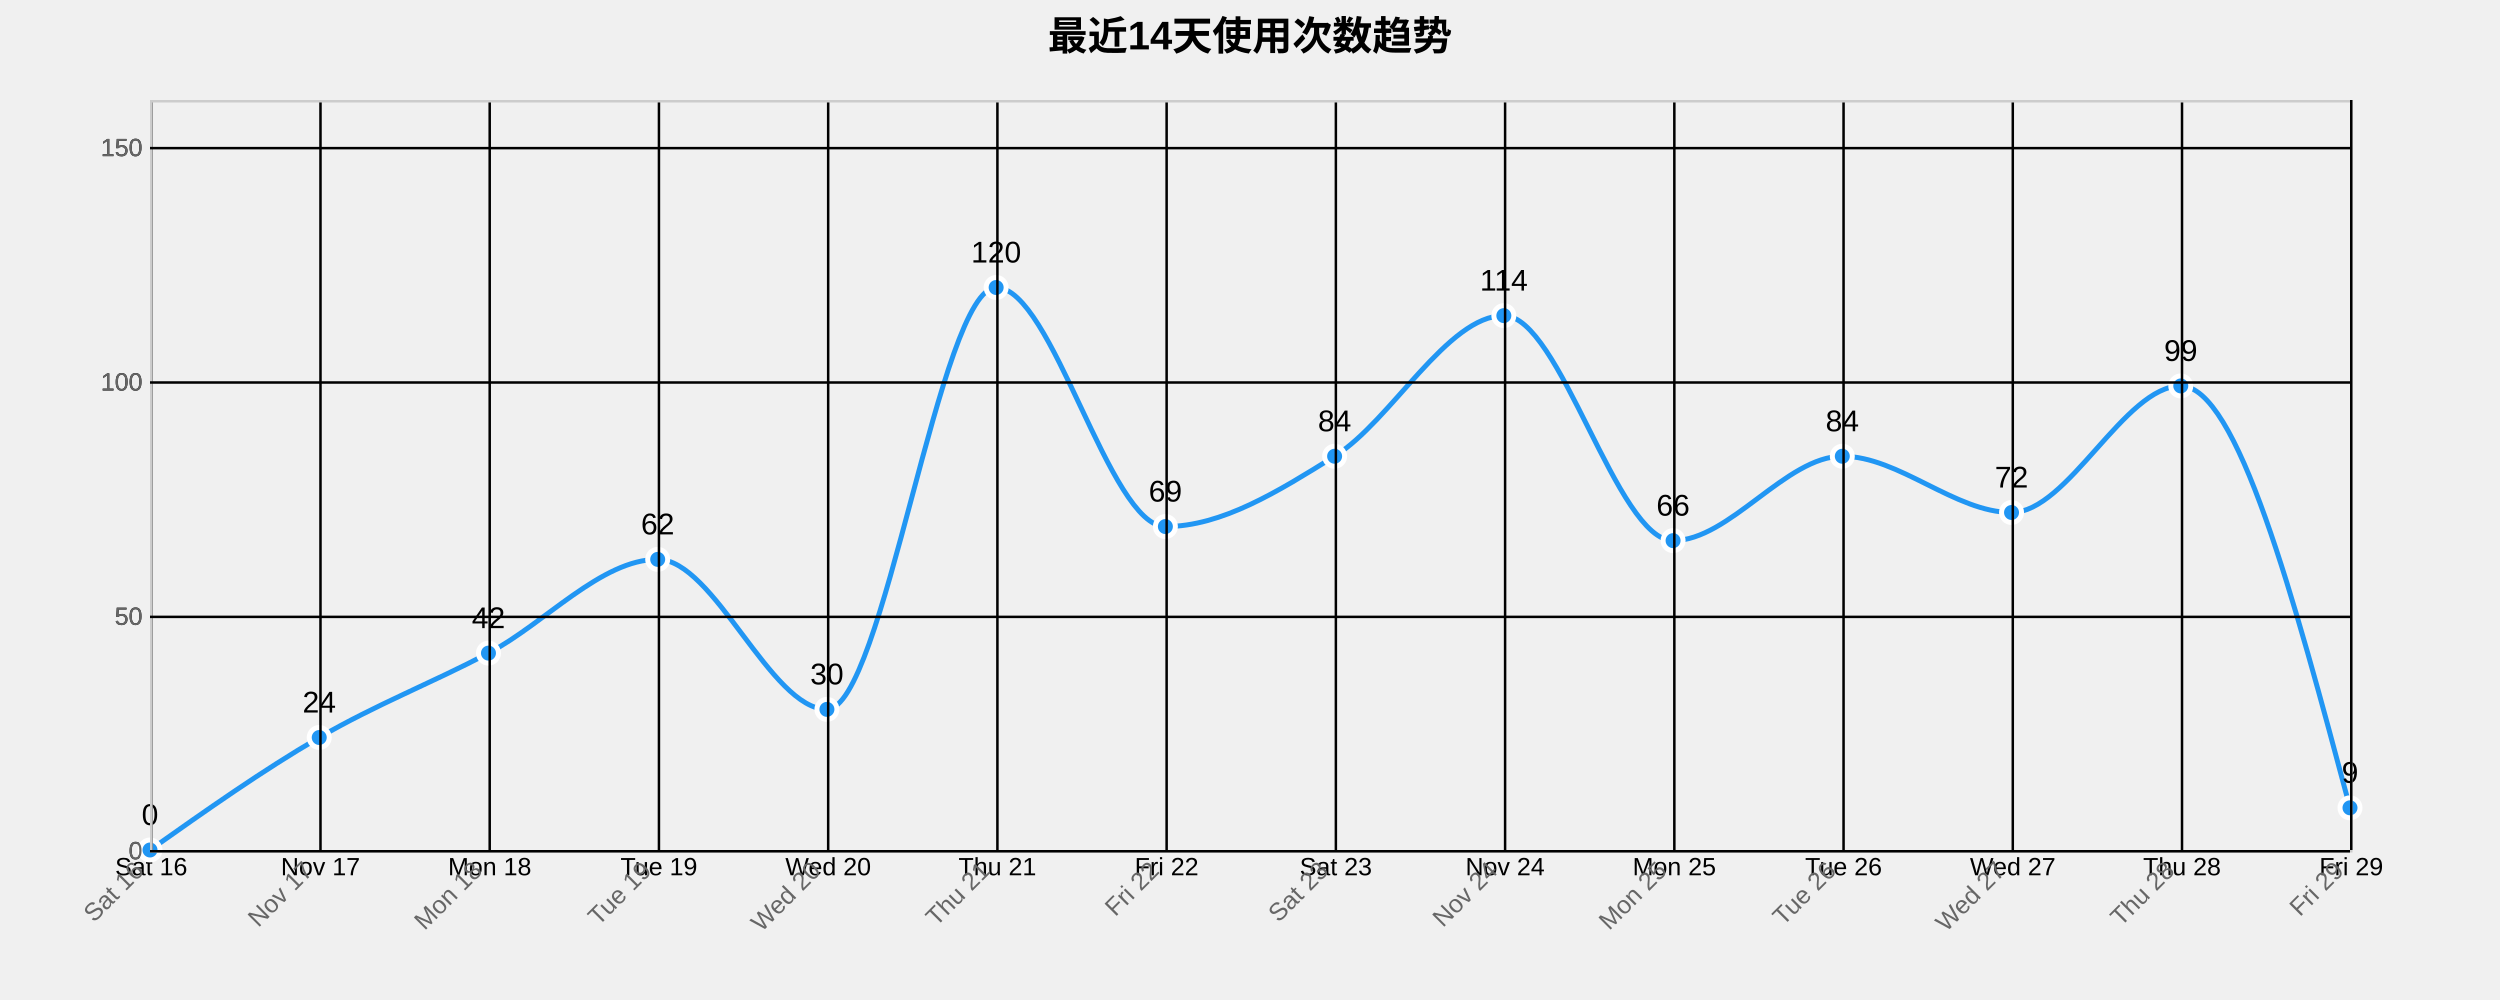
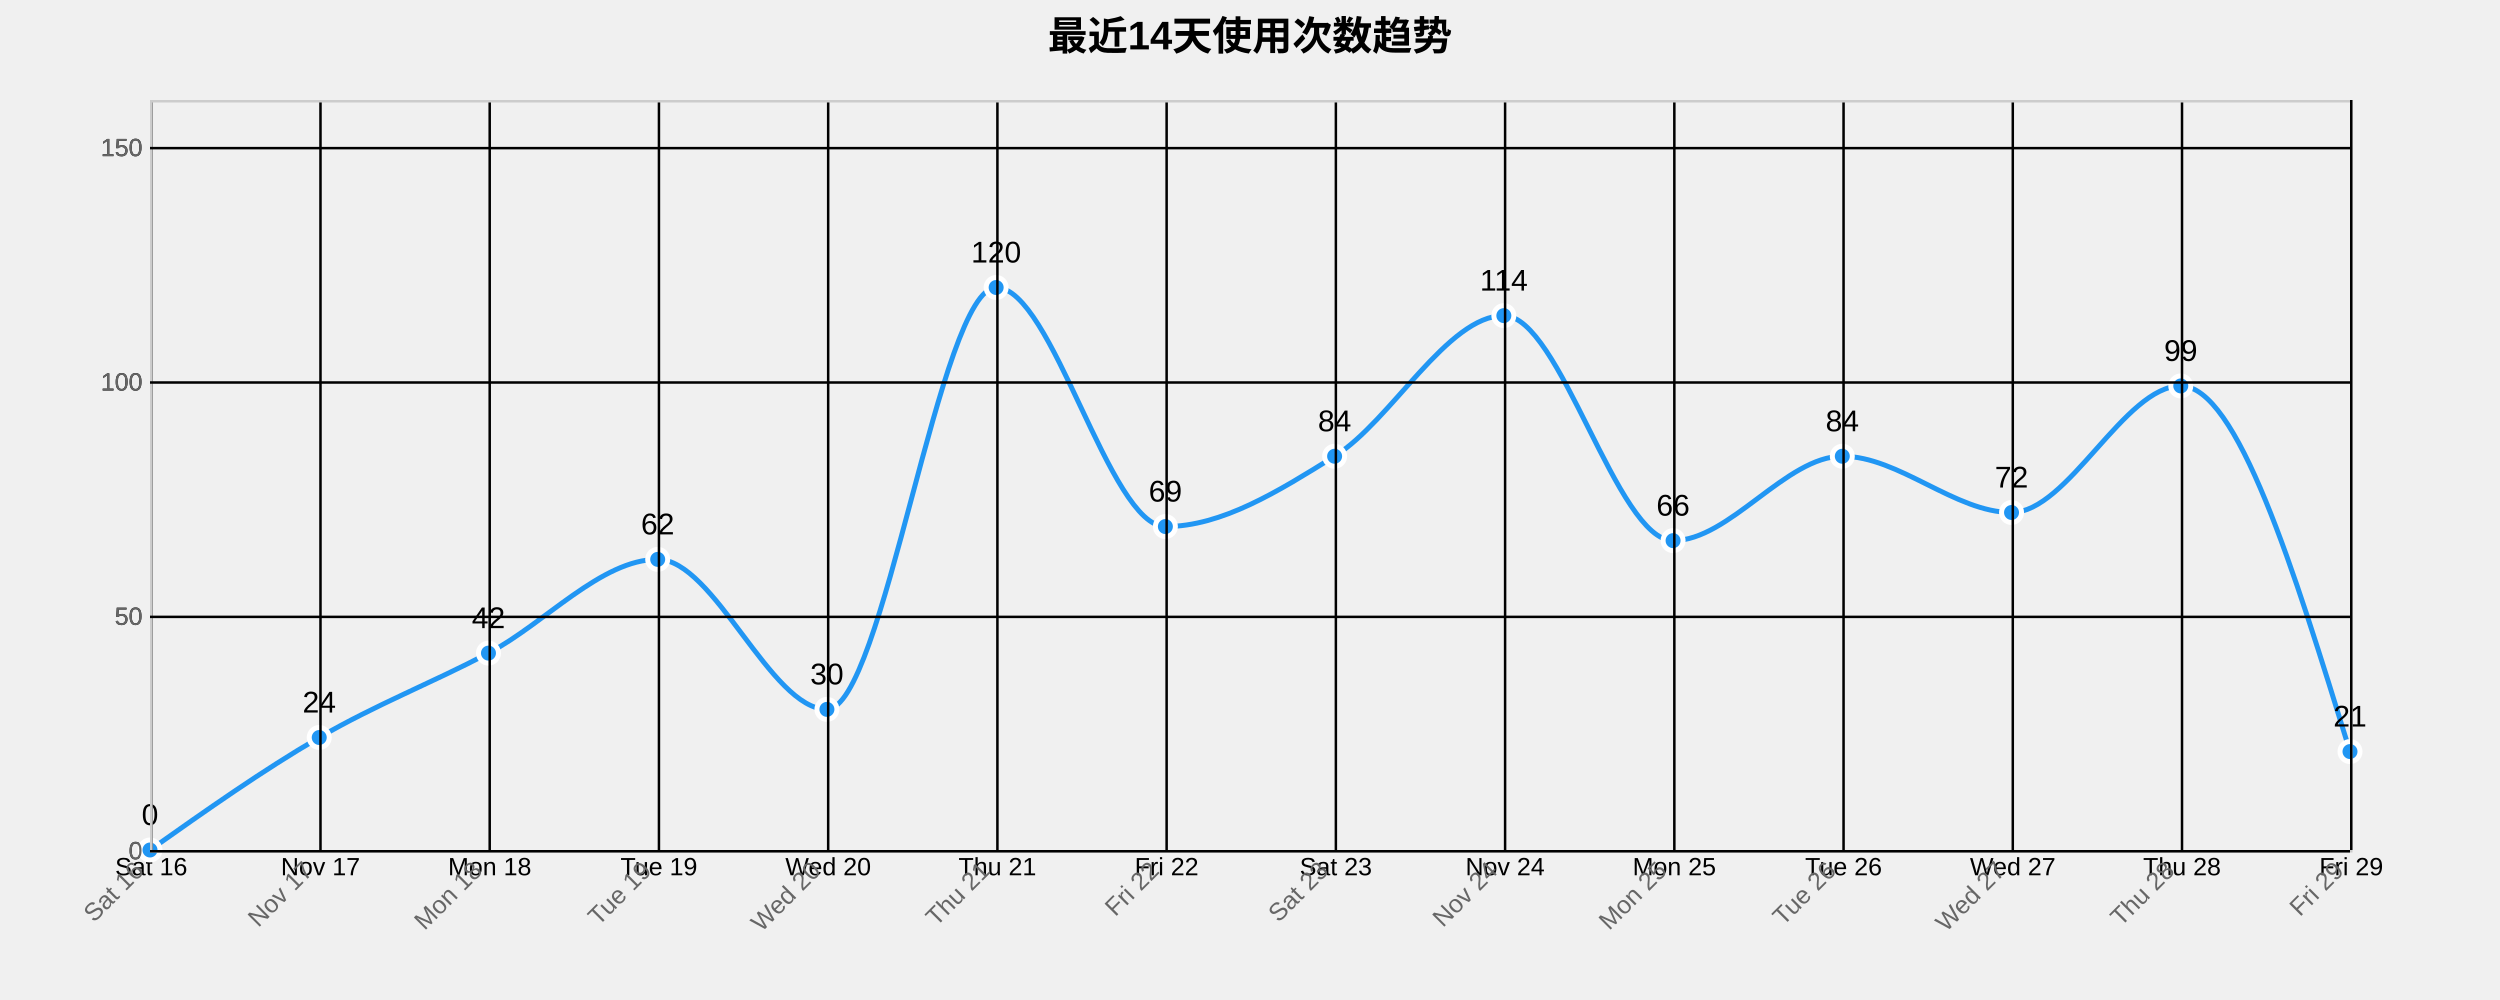
<svg xmlns="http://www.w3.org/2000/svg" width="1000" height="400">
  <g transform="translate(60,40)">
    <text x="440" y="-20" text-anchor="middle" style="font-size: 16px; font-weight: bold;">最近14天使用次数趋势</text>
    <g class="grid" transform="translate(0,300)" fill="none" font-size="10" font-family="sans-serif" text-anchor="middle">
      <path class="domain" stroke="currentColor" d="M0.5,-300V0.5H880.5V-300" />
      <g class="tick" opacity="1" transform="translate(0.5,0)">
        <line stroke="currentColor" y2="-300" />
        <text fill="currentColor" y="3" dy="0.71em">Sat 16</text>
      </g>
      <g class="tick" opacity="1" transform="translate(68.19231,0)">
        <line stroke="currentColor" y2="-300" />
        <text fill="currentColor" y="3" dy="0.71em">Nov 17</text>
      </g>
      <g class="tick" opacity="1" transform="translate(135.8846,0)">
        <line stroke="currentColor" y2="-300" />
        <text fill="currentColor" y="3" dy="0.71em">Mon 18</text>
      </g>
      <g class="tick" opacity="1" transform="translate(203.5769,0)">
        <line stroke="currentColor" y2="-300" />
        <text fill="currentColor" y="3" dy="0.71em">Tue 19</text>
      </g>
      <g class="tick" opacity="1" transform="translate(271.2692,0)">
        <line stroke="currentColor" y2="-300" />
        <text fill="currentColor" y="3" dy="0.71em">Wed 20</text>
      </g>
      <g class="tick" opacity="1" transform="translate(338.9615,0)">
        <line stroke="currentColor" y2="-300" />
        <text fill="currentColor" y="3" dy="0.71em">Thu 21</text>
      </g>
      <g class="tick" opacity="1" transform="translate(406.6538,0)">
        <line stroke="currentColor" y2="-300" />
        <text fill="currentColor" y="3" dy="0.71em">Fri 22</text>
      </g>
      <g class="tick" opacity="1" transform="translate(474.3462,0)">
        <line stroke="currentColor" y2="-300" />
        <text fill="currentColor" y="3" dy="0.71em">Sat 23</text>
      </g>
      <g class="tick" opacity="1" transform="translate(542.0385,0)">
        <line stroke="currentColor" y2="-300" />
        <text fill="currentColor" y="3" dy="0.71em">Nov 24</text>
      </g>
      <g class="tick" opacity="1" transform="translate(609.7308,0)">
        <line stroke="currentColor" y2="-300" />
        <text fill="currentColor" y="3" dy="0.71em">Mon 25</text>
      </g>
      <g class="tick" opacity="1" transform="translate(677.4231,0)">
        <line stroke="currentColor" y2="-300" />
        <text fill="currentColor" y="3" dy="0.71em">Tue 26</text>
      </g>
      <g class="tick" opacity="1" transform="translate(745.1154,0)">
        <line stroke="currentColor" y2="-300" />
        <text fill="currentColor" y="3" dy="0.71em">Wed 27</text>
      </g>
      <g class="tick" opacity="1" transform="translate(812.8077,0)">
        <line stroke="currentColor" y2="-300" />
        <text fill="currentColor" y="3" dy="0.71em">Thu 28</text>
      </g>
      <g class="tick" opacity="1" transform="translate(880.5,0)">
        <line stroke="currentColor" y2="-300" />
        <text fill="currentColor" y="3" dy="0.71em">Fri 29</text>
      </g>
    </g>
    <g class="grid" fill="none" font-size="10" font-family="sans-serif" text-anchor="end">
      <path class="domain" stroke="currentColor" d="M880,300.5H0.5V0.5H880" />
      <g class="tick" opacity="1" transform="translate(0,300.5)">
        <line stroke="currentColor" x2="880" />
        <text fill="currentColor" x="-3" dy="0.32em">0</text>
      </g>
      <g class="tick" opacity="1" transform="translate(0,206.75)">
        <line stroke="currentColor" x2="880" />
        <text fill="currentColor" x="-3" dy="0.32em">50</text>
      </g>
      <g class="tick" opacity="1" transform="translate(0,113)">
        <line stroke="currentColor" x2="880" />
        <text fill="currentColor" x="-3" dy="0.32em">100</text>
      </g>
      <g class="tick" opacity="1" transform="translate(0,19.25)">
        <line stroke="currentColor" x2="880" />
        <text fill="currentColor" x="-3" dy="0.32em">150</text>
      </g>
    </g>
-     <path class="area" d="M0,300C22.564,284.063,45.128,268.125,67.692,255C90.256,241.875,112.821,233.125,135.385,221.25C157.949,209.375,180.513,183.75,203.077,183.75C225.641,183.75,248.205,243.75,270.769,243.75C293.333,243.75,315.897,75,338.462,75C361.026,75,383.59,170.625,406.154,170.625C428.718,170.625,451.282,156.562,473.846,142.5C496.41,128.438,518.974,86.25,541.538,86.25C564.103,86.25,586.667,176.25,609.231,176.25C631.795,176.25,654.359,142.5,676.923,142.5C699.487,142.5,722.051,165,744.615,165C767.179,165,789.744,114.375,812.308,114.375C834.872,114.375,857.436,198.75,880,283.125L880,300C857.436,300,834.872,300,812.308,300C789.744,300,767.179,300,744.615,300C722.051,300,699.487,300,676.923,300C654.359,300,631.795,300,609.231,300C586.667,300,564.103,300,541.538,300C518.974,300,496.41,300,473.846,300C451.282,300,428.718,300,406.154,300C383.59,300,361.026,300,338.462,300C315.897,300,293.333,300,270.769,300C248.205,300,225.641,300,203.077,300C180.513,300,157.949,300,135.385,300C112.821,300,90.256,300,67.692,300C45.128,300,22.564,300,0,300Z" style="fill: url(#area-gradient); opacity: 0.3;" />
-     <path class="line" d="M0,300C22.564,284.063,45.128,268.125,67.692,255C90.256,241.875,112.821,233.125,135.385,221.25C157.949,209.375,180.513,183.75,203.077,183.75C225.641,183.75,248.205,243.75,270.769,243.75C293.333,243.75,315.897,75,338.462,75C361.026,75,383.59,170.625,406.154,170.625C428.718,170.625,451.282,156.562,473.846,142.5C496.41,128.438,518.974,86.25,541.538,86.25C564.103,86.25,586.667,176.25,609.231,176.25C631.795,176.25,654.359,142.5,676.923,142.5C699.487,142.5,722.051,165,744.615,165C767.179,165,789.744,114.375,812.308,114.375C834.872,114.375,857.436,198.75,880,283.125" style="fill: none; stroke: #2196F3; stroke-width: 2px;" />
+     <path class="area" d="M0,300C22.564,284.063,45.128,268.125,67.692,255C90.256,241.875,112.821,233.125,135.385,221.25C157.949,209.375,180.513,183.75,203.077,183.75C225.641,183.75,248.205,243.75,270.769,243.75C293.333,243.75,315.897,75,338.462,75C361.026,75,383.59,170.625,406.154,170.625C428.718,170.625,451.282,156.562,473.846,142.5C496.41,128.438,518.974,86.25,541.538,86.25C564.103,86.25,586.667,176.25,609.231,176.25C631.795,176.25,654.359,142.5,676.923,142.5C699.487,142.5,722.051,165,744.615,165C767.179,165,789.744,114.375,812.308,114.375C834.872,114.375,857.436,187.5,880,260.625L880,300C857.436,300,834.872,300,812.308,300C789.744,300,767.179,300,744.615,300C722.051,300,699.487,300,676.923,300C654.359,300,631.795,300,609.231,300C586.667,300,564.103,300,541.538,300C518.974,300,496.41,300,473.846,300C451.282,300,428.718,300,406.154,300C383.59,300,361.026,300,338.462,300C315.897,300,293.333,300,270.769,300C248.205,300,225.641,300,203.077,300C180.513,300,157.949,300,135.385,300C112.821,300,90.256,300,67.692,300C45.128,300,22.564,300,0,300Z" style="fill: url(#area-gradient); opacity: 0.3;" />
+     <path class="line" d="M0,300C22.564,284.063,45.128,268.125,67.692,255C90.256,241.875,112.821,233.125,135.385,221.25C157.949,209.375,180.513,183.75,203.077,183.75C225.641,183.75,248.205,243.75,270.769,243.75C293.333,243.75,315.897,75,338.462,75C361.026,75,383.59,170.625,406.154,170.625C428.718,170.625,451.282,156.562,473.846,142.5C496.41,128.438,518.974,86.25,541.538,86.25C564.103,86.25,586.667,176.25,609.231,176.25C631.795,176.25,654.359,142.5,676.923,142.5C699.487,142.5,722.051,165,744.615,165C767.179,165,789.744,114.375,812.308,114.375C834.872,114.375,857.436,187.5,880,260.625" style="fill: none; stroke: #2196F3; stroke-width: 2px;" />
    <circle class="dot" cx="0" cy="300" r="4" style="fill: #2196F3; stroke: #fff; stroke-width: 2px;" />
    <circle class="dot" cx="67.692" cy="255" r="4" style="fill: #2196F3; stroke: #fff; stroke-width: 2px;" />
    <circle class="dot" cx="135.385" cy="221.25" r="4" style="fill: #2196F3; stroke: #fff; stroke-width: 2px;" />
    <circle class="dot" cx="203.077" cy="183.75" r="4" style="fill: #2196F3; stroke: #fff; stroke-width: 2px;" />
    <circle class="dot" cx="270.769" cy="243.75" r="4" style="fill: #2196F3; stroke: #fff; stroke-width: 2px;" />
    <circle class="dot" cx="338.462" cy="75" r="4" style="fill: #2196F3; stroke: #fff; stroke-width: 2px;" />
    <circle class="dot" cx="406.154" cy="170.625" r="4" style="fill: #2196F3; stroke: #fff; stroke-width: 2px;" />
    <circle class="dot" cx="473.846" cy="142.5" r="4" style="fill: #2196F3; stroke: #fff; stroke-width: 2px;" />
    <circle class="dot" cx="541.538" cy="86.25" r="4" style="fill: #2196F3; stroke: #fff; stroke-width: 2px;" />
    <circle class="dot" cx="609.231" cy="176.25" r="4" style="fill: #2196F3; stroke: #fff; stroke-width: 2px;" />
    <circle class="dot" cx="676.923" cy="142.5" r="4" style="fill: #2196F3; stroke: #fff; stroke-width: 2px;" />
    <circle class="dot" cx="744.615" cy="165" r="4" style="fill: #2196F3; stroke: #fff; stroke-width: 2px;" />
    <circle class="dot" cx="812.308" cy="114.375" r="4" style="fill: #2196F3; stroke: #fff; stroke-width: 2px;" />
-     <circle class="dot" cx="880" cy="283.125" r="4" style="fill: #2196F3; stroke: #fff; stroke-width: 2px;" />
+     <circle class="dot" cx="880" cy="260.625" r="4" style="fill: #2196F3; stroke: #fff; stroke-width: 2px;" />
    <text class="label" x="0" y="290" text-anchor="middle" style="font-size: 12px;">0</text>
    <text class="label" x="67.692" y="245" text-anchor="middle" style="font-size: 12px;">24</text>
    <text class="label" x="135.385" y="211.25" text-anchor="middle" style="font-size: 12px;">42</text>
    <text class="label" x="203.077" y="173.75" text-anchor="middle" style="font-size: 12px;">62</text>
    <text class="label" x="270.769" y="233.75" text-anchor="middle" style="font-size: 12px;">30</text>
    <text class="label" x="338.462" y="65" text-anchor="middle" style="font-size: 12px;">120</text>
    <text class="label" x="406.154" y="160.625" text-anchor="middle" style="font-size: 12px;">69</text>
    <text class="label" x="473.846" y="132.5" text-anchor="middle" style="font-size: 12px;">84</text>
    <text class="label" x="541.538" y="76.25" text-anchor="middle" style="font-size: 12px;">114</text>
    <text class="label" x="609.231" y="166.25" text-anchor="middle" style="font-size: 12px;">66</text>
    <text class="label" x="676.923" y="132.5" text-anchor="middle" style="font-size: 12px;">84</text>
    <text class="label" x="744.615" y="155" text-anchor="middle" style="font-size: 12px;">72</text>
    <text class="label" x="812.308" y="104.375" text-anchor="middle" style="font-size: 12px;">99</text>
-     <text class="label" x="880" y="273.125" text-anchor="middle" style="font-size: 12px;">9</text>
+     <text class="label" x="880" y="250.625" text-anchor="middle" style="font-size: 12px;">21</text>
    <g class="x-axis" transform="translate(0,300)" fill="none" font-size="10" font-family="sans-serif" text-anchor="middle">
      <path class="domain" stroke="currentColor" d="M0.5,-300V0.5H880.5V-300" />
      <g class="tick" opacity="1" transform="translate(0.5,0)">
        <line stroke="currentColor" y2="-300" />
        <text fill="currentColor" y="3" dy=".15em" style="text-anchor: end;" dx="-.8em" transform="rotate(-45)">Sat 16</text>
      </g>
      <g class="tick" opacity="1" transform="translate(68.19231,0)">
        <line stroke="currentColor" y2="-300" />
        <text fill="currentColor" y="3" dy=".15em" style="text-anchor: end;" dx="-.8em" transform="rotate(-45)">Nov 17</text>
      </g>
      <g class="tick" opacity="1" transform="translate(135.8846,0)">
        <line stroke="currentColor" y2="-300" />
        <text fill="currentColor" y="3" dy=".15em" style="text-anchor: end;" dx="-.8em" transform="rotate(-45)">Mon 18</text>
      </g>
      <g class="tick" opacity="1" transform="translate(203.5769,0)">
        <line stroke="currentColor" y2="-300" />
        <text fill="currentColor" y="3" dy=".15em" style="text-anchor: end;" dx="-.8em" transform="rotate(-45)">Tue 19</text>
      </g>
      <g class="tick" opacity="1" transform="translate(271.2692,0)">
        <line stroke="currentColor" y2="-300" />
        <text fill="currentColor" y="3" dy=".15em" style="text-anchor: end;" dx="-.8em" transform="rotate(-45)">Wed 20</text>
      </g>
      <g class="tick" opacity="1" transform="translate(338.9615,0)">
        <line stroke="currentColor" y2="-300" />
        <text fill="currentColor" y="3" dy=".15em" style="text-anchor: end;" dx="-.8em" transform="rotate(-45)">Thu 21</text>
      </g>
      <g class="tick" opacity="1" transform="translate(406.6538,0)">
        <line stroke="currentColor" y2="-300" />
        <text fill="currentColor" y="3" dy=".15em" style="text-anchor: end;" dx="-.8em" transform="rotate(-45)">Fri 22</text>
      </g>
      <g class="tick" opacity="1" transform="translate(474.3462,0)">
        <line stroke="currentColor" y2="-300" />
        <text fill="currentColor" y="3" dy=".15em" style="text-anchor: end;" dx="-.8em" transform="rotate(-45)">Sat 23</text>
      </g>
      <g class="tick" opacity="1" transform="translate(542.0385,0)">
        <line stroke="currentColor" y2="-300" />
        <text fill="currentColor" y="3" dy=".15em" style="text-anchor: end;" dx="-.8em" transform="rotate(-45)">Nov 24</text>
      </g>
      <g class="tick" opacity="1" transform="translate(609.7308,0)">
        <line stroke="currentColor" y2="-300" />
        <text fill="currentColor" y="3" dy=".15em" style="text-anchor: end;" dx="-.8em" transform="rotate(-45)">Mon 25</text>
      </g>
      <g class="tick" opacity="1" transform="translate(677.4231,0)">
        <line stroke="currentColor" y2="-300" />
        <text fill="currentColor" y="3" dy=".15em" style="text-anchor: end;" dx="-.8em" transform="rotate(-45)">Tue 26</text>
      </g>
      <g class="tick" opacity="1" transform="translate(745.1154,0)">
        <line stroke="currentColor" y2="-300" />
        <text fill="currentColor" y="3" dy=".15em" style="text-anchor: end;" dx="-.8em" transform="rotate(-45)">Wed 27</text>
      </g>
      <g class="tick" opacity="1" transform="translate(812.8077,0)">
        <line stroke="currentColor" y2="-300" />
        <text fill="currentColor" y="3" dy=".15em" style="text-anchor: end;" dx="-.8em" transform="rotate(-45)">Thu 28</text>
      </g>
      <g class="tick" opacity="1" transform="translate(880.5,0)">
        <line stroke="currentColor" y2="-300" />
        <text fill="currentColor" y="3" dy=".15em" style="text-anchor: end;" dx="-.8em" transform="rotate(-45)">Fri 29</text>
      </g>
    </g>
    <g class="y-axis" fill="none" font-size="10" font-family="sans-serif" text-anchor="end">
      <path class="domain" stroke="currentColor" d="M880,300.5H0.5V0.5H880" />
      <g class="tick" opacity="1" transform="translate(0,300.5)">
        <line stroke="currentColor" x2="880" />
        <text fill="currentColor" x="-3" dy="0.32em">0</text>
      </g>
      <g class="tick" opacity="1" transform="translate(0,206.75)">
        <line stroke="currentColor" x2="880" />
        <text fill="currentColor" x="-3" dy="0.32em">50</text>
      </g>
      <g class="tick" opacity="1" transform="translate(0,113)">
        <line stroke="currentColor" x2="880" />
        <text fill="currentColor" x="-3" dy="0.32em">100</text>
      </g>
      <g class="tick" opacity="1" transform="translate(0,19.25)">
        <line stroke="currentColor" x2="880" />
        <text fill="currentColor" x="-3" dy="0.32em">150</text>
      </g>
    </g>
    <style>
    .grid line {
      stroke: #e0e0e0;
      stroke-opacity: 0.7;
      shape-rendering: crispEdges;
    }
    .grid path {
      stroke-width: 0;
    }
    .dot:hover {
      r: 6;
    }
    text {
      font-family: Arial, sans-serif;
    }
    .x-axis path, .y-axis path {
      stroke: #ccc;
    }
    .x-axis text, .y-axis text {
      fill: #666;
    }
  </style>
  </g>
</svg>
